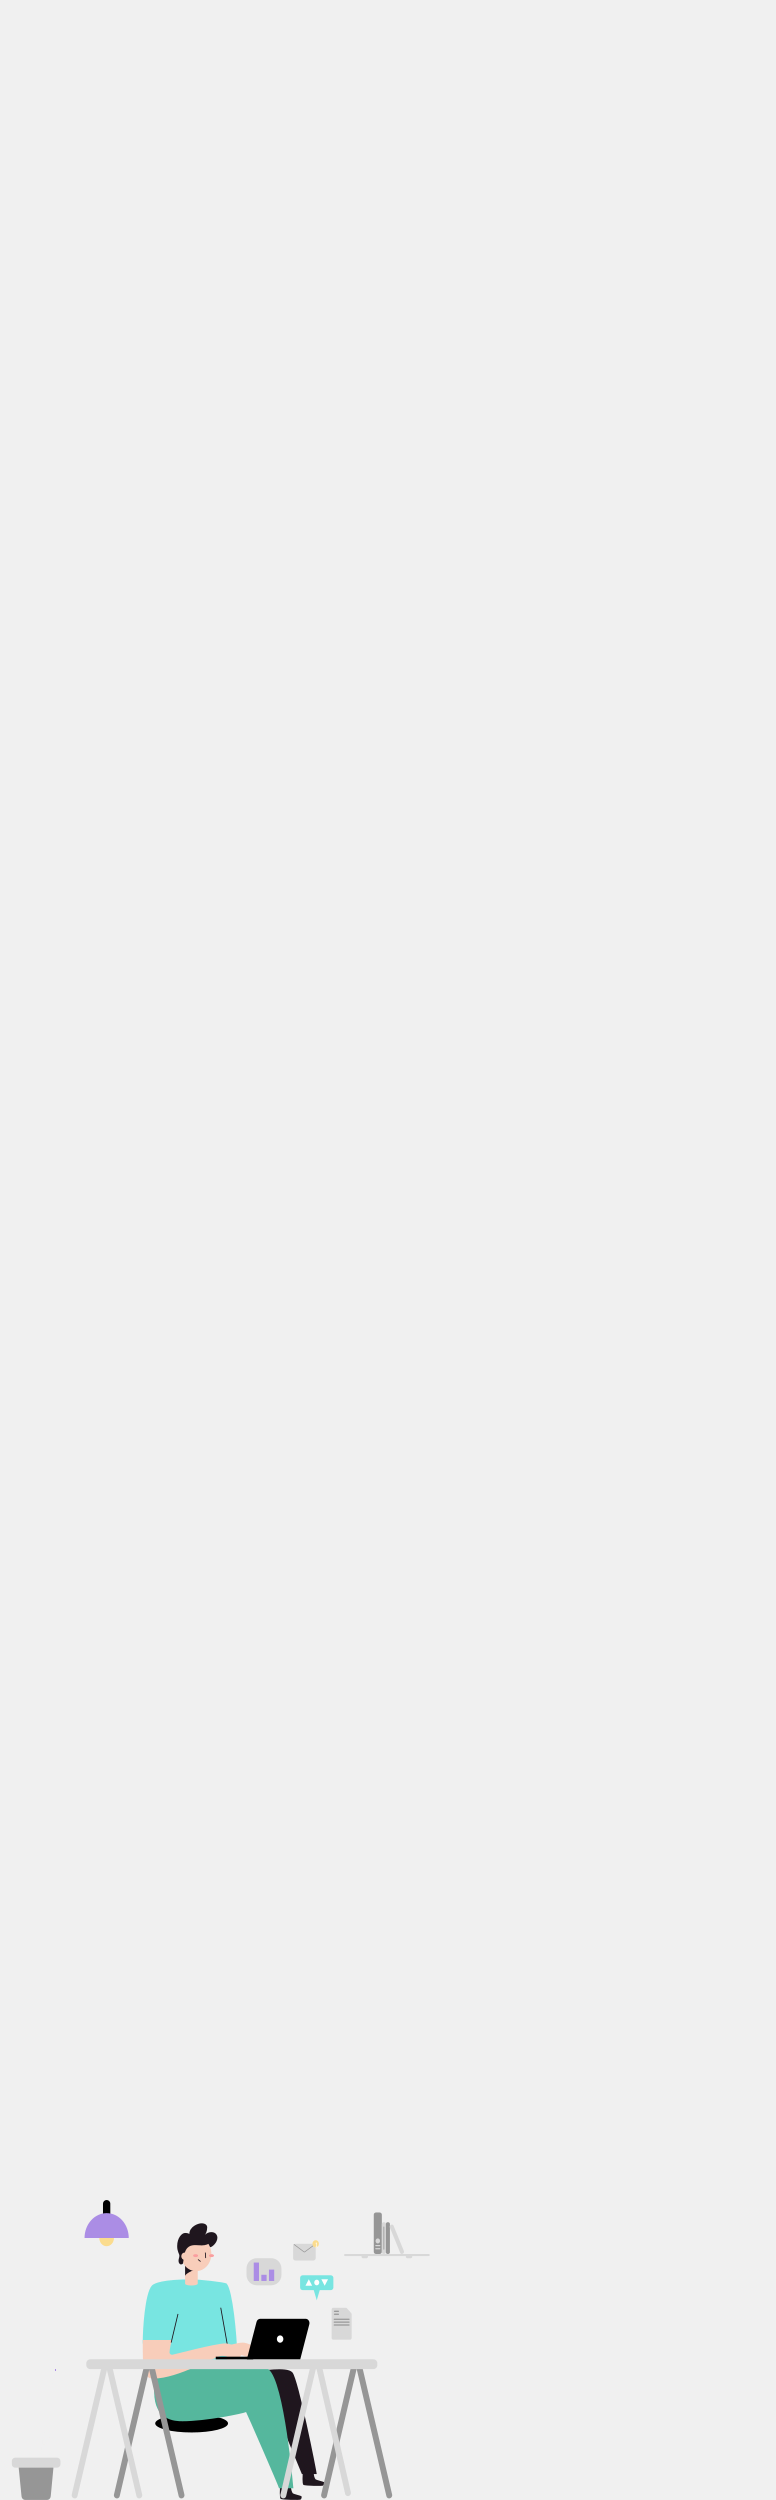
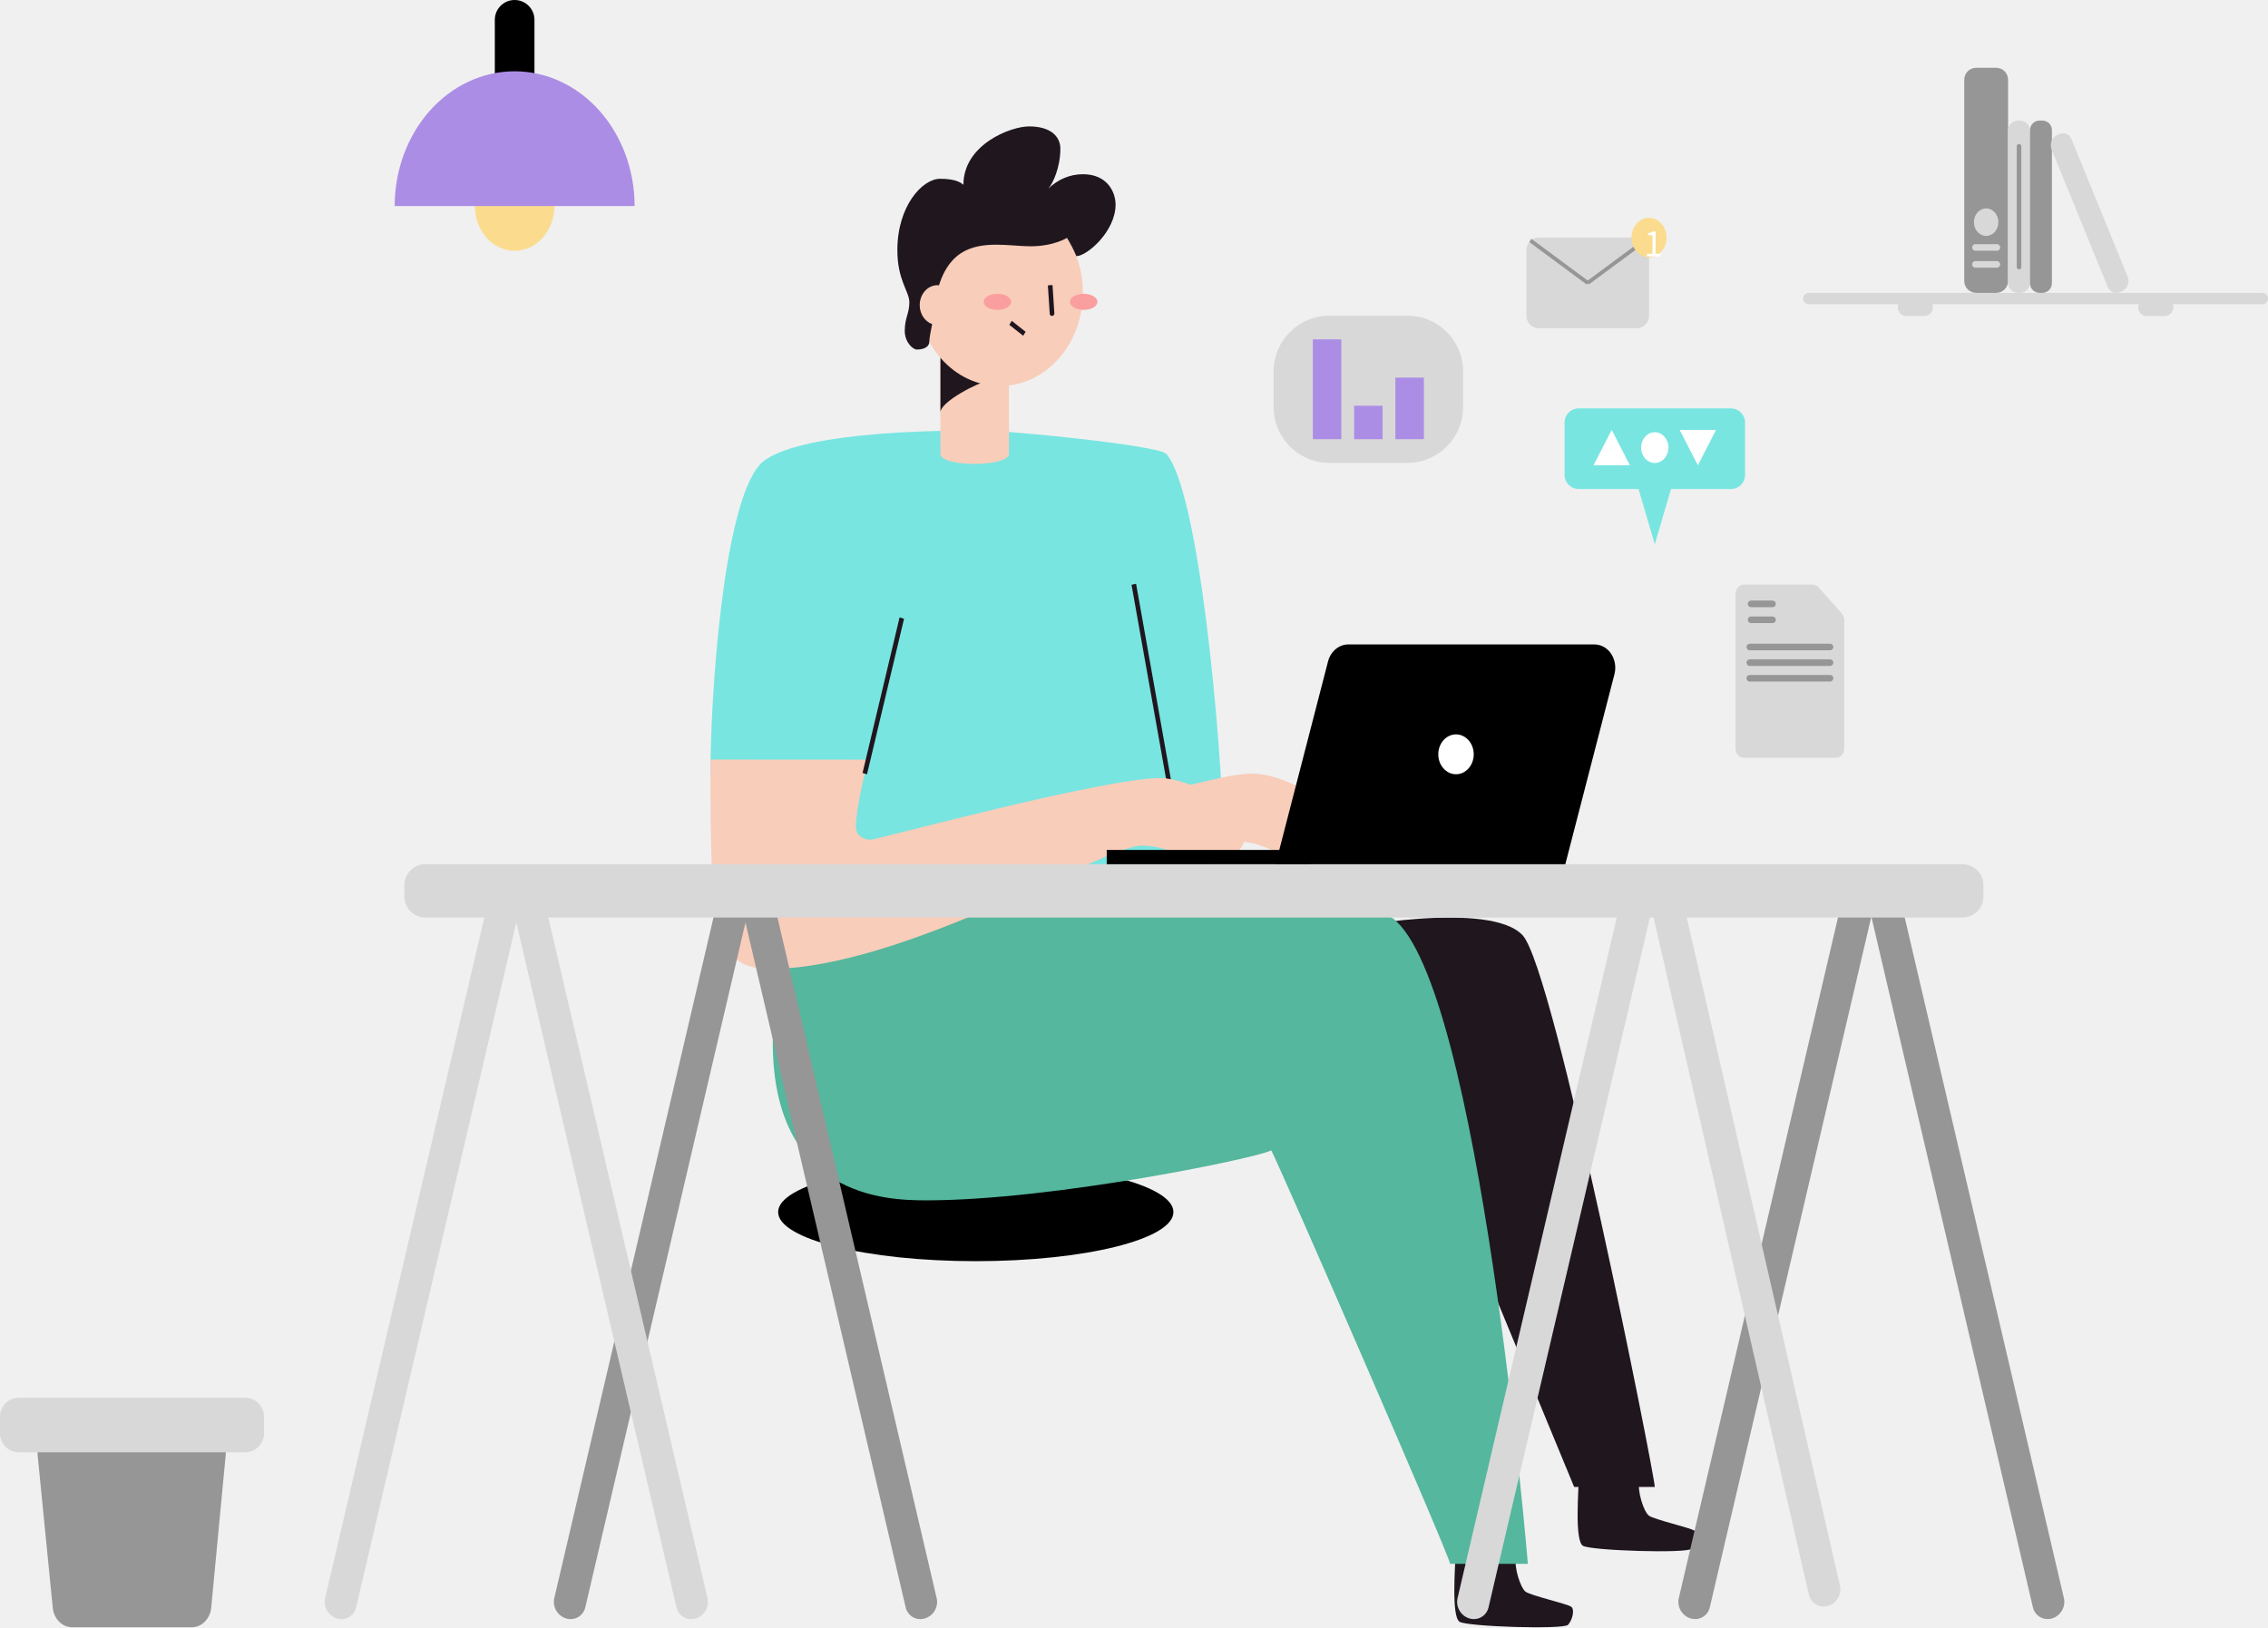
- <svg xmlns="http://www.w3.org/2000/svg" width="905" height="2919" viewBox="0 0 905 2919" fill="none">
-   <ellipse cx="223.737" cy="2829.576" rx="42.525" ry="10.568" fill="#000000">
- </ellipse>
-   <path stroke="url(#linear_border_11_157_0)" stroke-width="4" d="M199.85 2913.63L223.737 2829.58">
+ <svg xmlns="http://www.w3.org/2000/svg" width="487.984" height="350.219" viewBox="0 0 487.984 350.219" fill="none">
+   <path fill="#000000" d="M252.476 260.856C252.476 266.693 233.436 271.424 209.95 271.424C186.464 271.424 167.425 266.693 167.425 260.856C167.425 255.019 186.464 250.288 209.95 250.288C233.436 250.288 252.476 255.019 252.476 260.856Z">
</path>
-   <path stroke="url(#linear_border_11_158_0)" stroke-width="4" d="M223.737 2829.58L247.624 2913.63">
+   <path d="M184.177 344.232L208.064 260.179L211.837 261.534L187.95 345.587L184.177 344.232Z" fill-rule="evenodd" fill="url(#linear_fill_78_2)">
</path>
-   <path stroke="url(#linear_border_11_159_0)" stroke-width="2" d="M207.693 2886.03L234.322 2866.83">
+   <path d="M211.837 260.179L235.724 344.232L231.951 345.587L208.064 261.534L211.837 260.179Z" fill-rule="evenodd" fill="url(#linear_fill_78_3)">
</path>
-   <path stroke="url(#linear_border_11_160_0)" stroke-width="2" d="M213.043 2866.83L239.679 2886.03">
+   <path d="M193.408 316.437L220.038 297.24L221.034 298.987L194.405 318.184L193.408 316.437Z" fill-rule="evenodd" fill="url(#linear_fill_78_4)">
</path>
-   <path stroke="rgba(31, 22, 30, 1)" stroke-width="1" d="M265.012 2759.84C265.109 2756.26 265.067 2757.82 265.558 2739.71">
+   <path d="M199.755 297.24L226.391 316.436L225.395 318.184L198.759 298.987L199.755 297.24Z" fill-rule="evenodd" fill="url(#linear_fill_78_5)">
</path>
-   <rect x="120.251" y="2568.72" width="8.531" height="26.144" rx="4.265" fill="#000000">
- </rect>
-   <ellipse cx="124.516" cy="2613.068" rx="8.558" ry="9.621" fill="#FBDC8E">
- </ellipse>
-   <path d="M48.66 2857.38C43.018 2890.87 44.025 2884.9 54.855 2820.6C65.083 2759.89 55.544 2816.52 48.66 2857.38Z" fill="#000000">
+   <path d="M250.726 191.099L250.774 189.317L251.272 170.972L252.271 171.006L251.774 189.351L251.725 191.134L250.726 191.099Z" fill-rule="evenodd" fill="#1F161E">
</path>
-   <path d="M5.636 2809.6C13.819 2825.86 48.069 2893.96 32.403 2862.81C17.601 2833.38 -4.327 2789.79 5.636 2809.6Z" fill="#FBDC8E">
+   <path fill="#000000" d="M110.73 -5.2235e-16L110.73 -5.2235e-16C113.085 -5.2235e-16 114.995 1.91 114.995 4.265L114.995 21.879C114.995 24.234 113.085 26.144 110.73 26.144L110.73 26.144C108.374 26.144 106.464 24.234 106.464 21.879L106.464 4.265C106.464 1.91 108.374 -8.10836e-16 110.73 -5.2235e-16Z">
</path>
-   <path d="M22.919 2878.23C23.718 2877.22 24.865 2876.64 26.07 2876.64L58.158 2876.64C59.353 2876.64 60.491 2877.21 61.289 2878.21C62.088 2879.21 62.47 2880.54 62.342 2881.88L59.236 2914.67C59.022 2917.09 57.21 2918.94 55.045 2918.94L29.318 2918.94C27.173 2918.94 25.37 2917.12 25.134 2914.73L21.886 2881.94C21.743 2880.59 22.119 2879.24 22.919 2878.23Z" fill="#969696">
+   <path fill="#FBDC8E" d="M119.287 44.349C119.287 49.662 115.456 53.97 110.73 53.97C106.003 53.97 102.172 49.662 102.172 44.349C102.172 39.035 106.003 34.727 110.73 34.727C115.456 34.727 119.287 39.035 119.287 44.349Z">
</path>
-   <path d="M52.753 2813.96C46.886 2836.64 51.383 2819.25 62.617 2775.82C73.224 2734.81 59.893 2786.35 52.753 2813.96Z" fill="#AB8DE5">
+   <path d="M8.1 313.217L11.35 346.007C11.587 348.404 13.384 350.217 15.53 350.217L41.26 350.217C43.425 350.217 45.235 348.369 45.45 345.947L48.56 313.157C48.688 311.821 48.298 310.487 47.5 309.487C46.702 308.487 45.565 307.917 44.37 307.917L12.28 307.917C11.075 307.917 9.929 308.503 9.13 309.517C8.33 310.53 7.957 311.872 8.1 313.217Z" fill="#969696">
</path>
-   <path d="M49.972 2856C43.865 2863.98 68.71 2831.51 80.448 2816.17C91.534 2801.69 57.43 2846.25 49.972 2856Z" fill="#FBDC8E">
+   <path fill="#D8D8D8" d="M4.05 300.826L52.753 300.826C54.99 300.826 56.803 302.639 56.803 304.876L56.803 308.503C56.803 310.74 54.99 312.553 52.753 312.553L4.05 312.553C1.813 312.553 -1.82118e-15 310.74 -1.4103e-15 308.503L4.70099e-16 304.876C6.0706e-16 302.639 1.813 300.826 4.05 300.826Z">
</path>
-   <path d="M42.249 2820.44C42.249 2866.7 42.249 2909.06 42.249 2820.44C42.249 2736.75 42.249 2764.11 42.249 2820.44Z" fill="#78E5E1">
+   <path d="M373.4 127.866L373.4 161.046C373.4 162.168 374.212 163.086 375.21 163.086L395.01 163.086C396.009 163.086 396.82 162.168 396.82 161.046L396.82 133.466C396.82 132.927 396.629 132.408 396.29 132.026L391.3 126.426C390.963 126.045 390.508 125.826 390.03 125.826L375.21 125.826C374.73 125.826 374.269 126.044 373.93 126.426C373.592 126.808 373.4 127.326 373.4 127.866Z" fill="#D8D8D8">
</path>
-   <rect x="13.786" y="2869.545" width="56.803" height="11.727" rx="4.05" fill="#D8D8D8">
- </rect>
-   <path d="M387.714 2695.14C387.375 2695.53 387.185 2696.04 387.187 2696.58L387.187 2729.76C387.187 2730.89 387.994 2731.8 388.993 2731.8L408.797 2731.8C409.795 2731.8 410.602 2730.89 410.602 2729.76L410.602 2702.19C410.604 2701.65 410.415 2701.13 410.077 2700.75L405.09 2695.14C404.753 2694.76 404.295 2694.55 403.817 2694.55L388.993 2694.55C388.513 2694.55 388.052 2694.76 387.714 2695.14Z" fill="#D8D8D8">
+   <path fill="#78E5E1" d="M339.666 87.894L372.432 87.894C374.106 87.894 375.462 89.251 375.462 90.924L375.462 102.213C375.462 103.886 374.106 105.243 372.432 105.243L339.666 105.243C337.993 105.243 336.636 103.886 336.636 102.213L336.636 90.924C336.636 89.251 337.993 87.894 339.666 87.894Z">
</path>
-   <rect x="350.423" y="2656.614" width="38.826" height="17.348" rx="3.03" fill="#78E5E1">
- </rect>
-   <path d="M369.829 2685.86L374.506 2669.93L365.153 2669.93L369.829 2685.86Z" fill="#78E5E1">
+   <path d="M360.716 101.212L351.366 101.212L356.046 117.132L360.716 101.212Z" fill="#78E5E1">
</path>
-   <path d="M360.564 2661.24L356.642 2668.86L364.479 2668.86L360.564 2661.24Z" fill="#FFFFFF">
+   <path d="M342.856 100.146L350.696 100.146L346.776 92.516L342.856 100.146Z" fill="#FFFFFF">
</path>
-   <path d="M379.101 2668.86L383.023 2661.24L375.179 2661.24L379.101 2668.86Z" fill="#FFFFFF">
+   <path d="M369.233 92.516L361.393 92.516L365.313 100.146L369.233 92.516Z" fill="#FFFFFF">
</path>
-   <ellipse cx="369.829" cy="2665.053" rx="2.945" ry="3.311" fill="#FFFFFF">
- </ellipse>
-   <rect x="342.216" y="2619.848" width="26.374" height="19.515" rx="2.65" fill="#D8D8D8">
- </rect>
-   <path stroke="rgba(150, 150, 150, 1)" stroke-width="0.82" d="M343.044 2620.46L355.402 2629.61">
+   <path fill="#FFFFFF" d="M358.987 96.333C358.987 98.162 357.669 99.644 356.043 99.644C354.416 99.644 353.098 98.162 353.098 96.333C353.098 94.505 354.416 93.023 356.043 93.023C357.669 93.023 358.987 94.505 358.987 96.333Z">
</path>
-   <path stroke="rgba(150, 150, 150, 1)" stroke-width="0.82" d="M355.403 2629.61L368.589 2619.85">
+   <path fill="#D8D8D8" d="M331.079 51.129L352.153 51.129C353.616 51.129 354.803 52.315 354.803 53.779L354.803 67.994C354.803 69.457 353.616 70.644 352.153 70.644L331.079 70.644C329.616 70.644 328.429 69.457 328.429 67.994L328.429 53.779C328.429 52.315 329.616 51.129 331.079 51.129Z">
</path>
-   <ellipse cx="368.589" cy="2619.849" rx="3.773" ry="4.242" fill="#FBDC8E">
- </ellipse>
-   <g>
-     <path fill="#FFFFFF" d="M368.14 2623.89L371.074 2623.89L371.074 2623.34L370.001 2623.34L370.001 2618.54L369.49 2618.54C369.198 2618.71 368.855 2618.83 368.381 2618.92L368.381 2619.34L369.337 2619.34L369.337 2623.34L368.14 2623.34L368.14 2623.89Z">
+   <path d="M329.466 51.386L341.824 60.53L341.407 61.242L329.05 52.098L329.466 51.386Z" fill-rule="evenodd" fill="#969696">
</path>
-   </g>
-   <rect x="401.735" y="2631.75" width="100.036" height="2.439" rx="1.22" fill="#D8D8D8">
- </rect>
-   <rect x="436.416" y="2583.311" width="9.427" height="48.439" rx="2.56" fill="#969696">
- </rect>
-   <rect x="445.843" y="2594.667" width="4.717" height="37.083" rx="2.13" fill="#D8D8D8">
- </rect>
-   <rect x="450.56" y="2594.667" width="4.717" height="37.083" rx="2.06" fill="#969696">
- </rect>
-   <rect transform="matrix(0.8886108, -0.4586703, 0.3780446, 0.9257876, 454.3697, 2598.838)" x="0" y="0" width="4.824" height="36.403" rx="2.2" fill="#D8D8D8">
- </rect>
-   <ellipse cx="441.127" cy="2616.53" rx="2.635" ry="2.962" fill="#D8D8D8">
- </ellipse>
-   <rect x="438.108" y="2621.265" width="6.037" height="1.424" rx="0.712" fill="#D8D8D8">
- </rect>
-   <rect x="438.108" y="2624.909" width="6.037" height="1.424" rx="0.712" fill="#D8D8D8">
- </rect>
-   <rect x="389.835" y="2697.97" width="6.037" height="1.424" rx="0.712" fill="#969696">
- </rect>
-   <rect x="389.835" y="2701.394" width="6.037" height="1.424" rx="0.712" fill="#969696">
- </rect>
-   <rect x="389.558" y="2707.25" width="18.685" height="1.424" rx="0.712" fill="#969696">
- </rect>
-   <rect x="389.558" y="2710.614" width="18.685" height="1.424" rx="0.712" fill="#969696">
- </rect>
-   <rect x="389.558" y="2713.978" width="18.685" height="1.424" rx="0.712" fill="#969696">
- </rect>
-   <rect x="447.71" y="2599.712" width="0.984" height="26.985" rx="0.492" fill="#969696">
- </rect>
-   <rect x="422.104" y="2632.969" width="7.574" height="3.773" rx="1.886" fill="#D8D8D8">
- </rect>
-   <rect x="473.827" y="2632.969" width="7.574" height="3.773" rx="1.886" fill="#D8D8D8">
- </rect>
-   <rect x="287.818" y="2636.659" width="40.773" height="31.674" rx="12" fill="#D8D8D8">
- </rect>
-   <rect x="296.254" y="2641.758" width="6.132" height="21.477" fill="#AB8DE5">
- </rect>
-   <rect x="305.142" y="2656.045" width="6.132" height="7.197" fill="#AB8DE5">
- </rect>
-   <rect x="314.023" y="2649.985" width="6.132" height="13.25" fill="#AB8DE5">
- </rect>
-   <path d="M124.516 2584.06C117.672 2584.06 111.108 2587.11 106.268 2592.55C101.428 2597.99 98.709 2605.37 98.709 2613.07L150.324 2613.07C150.324 2605.37 147.605 2597.99 142.765 2592.55C137.924 2587.11 131.36 2584.06 124.516 2584.06Z" fill="#AB8DE5">
+   <path d="M341.408 60.531L354.595 50.774L355.011 51.486L341.824 61.243L341.408 60.531Z" fill-rule="evenodd" fill="#969696">
</path>
-   <path stroke="url(#linear_border_11_206_0)" stroke-width="2" d="M124.516 2521.62L124.516 2521.62">
+   <path fill="#FBDC8E" d="M358.576 51.129C358.576 53.472 356.887 55.371 354.803 55.371C352.719 55.371 351.029 53.472 351.029 51.129C351.029 48.786 352.719 46.886 354.803 46.886C356.887 46.886 358.576 48.786 358.576 51.129Z">
</path>
-   <path d="M326.934 2903.61C326.934 2905.4 325.997 2916.73 327.863 2917.77C329.73 2918.82 350.248 2919.45 351.178 2918.4C352.108 2917.35 352.667 2915.15 351.851 2914.52C351.036 2913.89 343.092 2912.11 342.014 2911.27C340.936 2910.43 339.446 2905.97 339.992 2903.61C341.633 2896.5 326.934 2896.27 326.934 2903.61Z" fill="#1F161E">
+   <path fill="#FFFFFF" d="M354.353 55.173L357.288 55.173L357.288 54.618L356.215 54.618L356.215 49.822L355.704 49.822C355.412 49.99 355.069 50.114 354.594 50.201L354.594 50.625L355.551 50.625L355.551 54.618L354.353 54.618L354.353 55.173Z">
</path>
-   <path d="M247.153 2760.45C247.153 2760.45 256.68 2761.55 264.921 2762.1C265.103 2759.26 265.588 2755.55 265.588 2755.55L277.138 2750.89C276.639 2727.2 271.714 2674.27 264.719 2666.4C263.075 2664.56 230.556 2661.35 224.755 2661.35C190.133 2661.35 179.865 2665.79 177.256 2668.73C169.171 2677.82 166.651 2719.94 166.651 2734.69C166.651 2749.44 203.711 2757.09 203.711 2757.09L247.153 2760.45Z" fill="#78E5E1">
+   <path fill="#D8D8D8" d="M389.168 63.03L486.765 63.03C487.438 63.03 487.984 63.577 487.984 64.25L487.984 64.25C487.984 64.924 487.438 65.47 486.765 65.47L389.168 65.47C388.494 65.47 387.948 64.924 387.948 64.25L387.948 64.25C387.948 63.577 388.494 63.03 389.168 63.03Z">
</path>
-   <path d="M300.001 2769.29C303.161 2768.24 334.588 2762.47 341.434 2770.05C348.28 2777.62 369.829 2886.24 369.829 2888.73L352.478 2888.73L329.056 2832.06L300.001 2769.29Z" fill="#1F161E">
+   <path fill="#969696" d="M425.19 14.591L429.497 14.591C430.91 14.591 432.057 15.737 432.057 17.151L432.057 60.47C432.057 61.884 430.91 63.03 429.497 63.03L425.19 63.03C423.776 63.03 422.63 61.884 422.63 60.47L422.63 17.151C422.63 15.737 423.776 14.591 425.19 14.591Z">
</path>
-   <path d="M185.579 2759.63C184.791 2764.06 180.053 2768.82 180.053 2792.96C180.053 2826.35 204.378 2827.05 213.111 2827.05C240.321 2827.05 284.341 2817.96 287.313 2816.3C289.287 2820.01 325.627 2903.42 325.794 2905.28L342.526 2905.28C342.526 2905.28 332.155 2780.49 313.443 2766.34C307.365 2761.8 199.534 2756.93 185.579 2759.63Z" fill="#55B79D">
+   <path fill="#D8D8D8" d="M434.186 25.947L434.643 25.947C435.82 25.947 436.773 26.901 436.773 28.077L436.773 60.901C436.773 62.077 435.82 63.031 434.643 63.031L434.186 63.031C433.01 63.031 432.056 62.077 432.056 60.901L432.056 28.077C432.056 26.901 433.01 25.947 434.186 25.947Z">
</path>
-   <path d="M283.552 2735.22C279.159 2735.22 275.534 2736.39 265.588 2738.59L265.069 2759.99C274.503 2755.71 276.693 2749.77 279.429 2749.77C286.261 2749.77 289.833 2753.74 293.868 2753.74C296.685 2753.74 301.752 2751.25 301.752 2747.87C301.752 2740.8 288.997 2735.22 283.552 2735.22Z" fill="#F8CDBA">
+   <path fill="#969696" d="M438.833 25.947L439.43 25.947C440.568 25.947 441.49 26.869 441.49 28.007L441.49 60.971C441.49 62.108 440.568 63.031 439.43 63.031L438.833 63.031C437.696 63.031 436.773 62.108 436.773 60.971L436.773 28.007C436.773 26.869 437.696 25.947 438.833 25.947Z">
</path>
-   <path d="M353.462 2887.24C353.462 2889.04 352.525 2900.36 354.392 2901.41C356.258 2902.46 376.776 2903.08 377.706 2902.04C378.636 2900.99 379.195 2898.79 378.38 2898.16C377.565 2897.53 369.62 2895.74 368.542 2894.9C367.464 2894.06 365.975 2889.6 366.52 2887.24C368.161 2880.13 353.462 2879.89 353.462 2887.24Z" fill="#1F161E">
+   <path fill="#D8D8D8" d="M442.538 29.109L442.915 28.915C443.995 28.358 445.242 28.818 445.702 29.942L457.8 59.57C458.259 60.695 457.756 62.059 456.677 62.616L456.3 62.81C455.22 63.368 453.973 62.908 453.513 61.783L441.415 32.155C440.956 31.03 441.458 29.666 442.538 29.109Z">
</path>
-   <path d="M230.88 2666.39C230.88 2669.24 216.13 2669.33 216.13 2666.39L216.13 2643.16L230.88 2643.16L230.88 2666.39Z" fill="#F8CDBA">
+   <path fill="#D8D8D8" d="M429.975 47.811C429.975 49.447 428.795 50.773 427.34 50.773C425.885 50.773 424.705 49.447 424.705 47.811C424.705 46.175 425.885 44.849 427.34 44.849C428.795 44.849 429.975 46.175 429.975 47.811Z">
</path>
-   <path d="M226.075 2650.82C224.728 2650.82 216.13 2655.09 216.13 2657.48L216.13 2644.87C218.272 2644.87 226.075 2650.82 226.075 2650.82Z" fill="#1F161E">
+   <path fill="#D8D8D8" d="M425.033 52.545L429.647 52.545C430.04 52.545 430.359 52.864 430.359 53.258L430.359 53.258C430.359 53.651 430.04 53.97 429.647 53.97L425.033 53.97C424.64 53.97 424.321 53.651 424.321 53.258L424.321 53.258C424.321 52.864 424.64 52.545 425.033 52.545Z">
</path>
-   <ellipse cx="228.925" cy="2631.727" rx="17.856" ry="20.076" fill="#F8CDBA">
- </ellipse>
-   <path d="M209.445 2633.78C209.445 2631.41 206.864 2629.13 206.864 2622.54C206.864 2613.05 212.255 2607.2 216.069 2607.2C219.546 2607.2 220.637 2608.11 221.075 2608.49C221.075 2599.86 231.183 2595.92 235.192 2595.92C239.774 2595.92 241.93 2598.04 241.93 2600.73C241.93 2605.02 240.111 2608.66 239.188 2609.48C241.277 2607.36 243.991 2606.2 246.802 2606.21C252.051 2606.21 253.816 2610.09 253.816 2612.74C253.816 2618.51 247.664 2623.85 245.373 2623.85C244.797 2622.48 244.121 2621.16 243.352 2619.92C243.352 2619.92 240.522 2621.73 235.515 2621.73C231.25 2621.73 225.038 2620.33 220.617 2623.17C218.225 2624.68 215.482 2628.13 214.93 2635.03C214.93 2636.21 213.737 2640.8 213.737 2642.27C213.737 2643.28 212.727 2643.94 211.042 2643.94C210.173 2643.94 208.455 2642.36 208.455 2639.94C208.455 2637.14 209.445 2636.15 209.445 2633.78Z" fill-rule="evenodd" fill="#1F161E">
+   <path fill="#D8D8D8" d="M425.033 56.19L429.647 56.19C430.04 56.19 430.359 56.508 430.359 56.902L430.359 56.902C430.359 57.295 430.04 57.614 429.647 57.614L425.033 57.614C424.64 57.614 424.321 57.295 424.321 56.902L424.321 56.902C424.321 56.508 424.64 56.19 425.033 56.19Z">
</path>
-   <ellipse cx="215.483" cy="2634.379" rx="3.807" ry="4.28" fill="#F8CDBA">
- </ellipse>
-   <ellipse cx="246.957" cy="2633.682" rx="2.951" ry="1.727" fill="#FA9E9F">
- </ellipse>
-   <ellipse cx="228.393" cy="2633.682" rx="2.951" ry="1.727" fill="#FA9E9F">
- </ellipse>
-   <path stroke="rgba(31, 22, 30, 1)" stroke-width="1" d="M239.747 2630.1C239.874 2632.04 240.518 2641.95 239.838 2631.5">
+   <path fill="#969696" d="M376.761 129.25L381.374 129.25C381.767 129.25 382.086 129.569 382.086 129.962L382.086 129.962C382.086 130.356 381.767 130.674 381.374 130.674L376.761 130.674C376.367 130.674 376.049 130.356 376.049 129.962L376.049 129.962C376.049 129.569 376.367 129.25 376.761 129.25Z">
</path>
-   <path stroke="rgba(31, 22, 30, 1)" stroke-width="1" d="M231.216 2638.2C232.106 2638.9 233.474 2639.98 234.195 2640.55">
+   <path fill="#969696" d="M376.761 132.674L381.374 132.674C381.767 132.674 382.086 132.993 382.086 133.386L382.086 133.386C382.086 133.78 381.767 134.098 381.374 134.098L376.761 134.098C376.367 134.098 376.049 133.78 376.049 133.386L376.049 133.386C376.049 132.993 376.367 132.674 376.761 132.674Z">
</path>
-   <path stroke="rgba(31, 22, 30, 1)" stroke-width="1" d="M257.738 2694.47C259.086 2702.04 265.588 2738.59 265.588 2738.59">
+   <path fill="#969696" d="M376.484 138.53L393.745 138.53C394.138 138.53 394.457 138.849 394.457 139.242L394.457 139.242C394.457 139.636 394.138 139.955 393.745 139.955L376.484 139.955C376.091 139.955 375.772 139.636 375.772 139.242L375.772 139.242C375.772 138.849 376.091 138.53 376.484 138.53Z">
</path>
-   <path d="M197.949 2746.6C197.949 2742.5 200.335 2733.03 200.645 2732.2L166.651 2732.19C166.651 2767.11 166.94 2777.23 179.406 2777.23C208.138 2777.23 251.573 2750.72 259.315 2750.72C266.154 2750.72 269.726 2754.69 273.762 2754.69C276.571 2754.69 281.639 2752.2 281.639 2748.83C281.639 2741.74 268.883 2736.17 263.445 2736.17C251.203 2736.17 202.343 2749.44 201.15 2749.44C199.958 2749.44 197.949 2748.86 197.949 2746.6Z" fill="#F8CDBA">
+   <path fill="#969696" d="M376.484 141.894L393.745 141.894C394.138 141.894 394.457 142.213 394.457 142.606L394.457 142.606C394.457 142.999 394.138 143.318 393.745 143.318L376.484 143.318C376.091 143.318 375.772 142.999 375.772 142.606L375.772 142.606C375.772 142.213 376.091 141.894 376.484 141.894Z">
</path>
-   <path stroke="rgba(31, 22, 30, 1)" stroke-width="1" d="M199.85 2735.22C200.672 2731.77 207.08 2704.85 207.821 2701.73">
+   <path fill="#969696" d="M376.484 145.258L393.745 145.258C394.138 145.258 394.457 145.577 394.457 145.97L394.457 145.97C394.457 146.363 394.138 146.682 393.745 146.682L376.484 146.682C376.091 146.682 375.772 146.363 375.772 145.97L375.772 145.97C375.772 145.577 376.091 145.258 376.484 145.258Z">
</path>
-   <rect transform="matrix(-0.9589829, 0.2834573, -0.227698, -0.9737317, 458.6482, 2916.042)" x="0" y="0" width="6.959" height="159.217" rx="3.479" fill="#969696">
- </rect>
-   <rect transform="matrix(0.9589828, 0.2834575, -0.227698, 0.9737318, 410.46, 2761.013)" x="0" y="0" width="6.959" height="159.217" rx="3.479" fill="#969696">
- </rect>
-   <rect transform="matrix(0.9589828, 0.2834575, -0.227698, 0.9737318, 362.8553, 2761.012)" x="0" y="0" width="6.959" height="159.217" rx="3.479" fill="#D8D8D8">
- </rect>
-   <rect transform="matrix(-0.9604903, 0.2783172, -0.2234437, -0.9747168, 410.4489, 2913.362)" x="0" y="0" width="6.968" height="159.527" rx="3.484" fill="#D8D8D8">
- </rect>
-   <rect transform="matrix(0.958985, 0.2834582, -0.227698, 0.9737318, 168.5101, 2761.016)" x="0" y="0" width="6.959" height="159.217" rx="3.479" fill="#969696">
- </rect>
-   <rect transform="matrix(-0.958985, 0.2834582, -0.2276981, -0.9737319, 216.1122, 2916.051)" x="0" y="0" width="6.959" height="159.217" rx="3.479" fill="#969696">
- </rect>
-   <rect x="100.784" y="2754.712" width="339.763" height="11.477" rx="4.53" fill="#D8D8D8">
- </rect>
-   <rect transform="matrix(0.9589847, 0.2834581, -0.227698, 0.9737319, 119.2031, 2761.018)" x="0" y="0" width="6.959" height="159.217" rx="3.479" fill="#D8D8D8">
- </rect>
-   <rect transform="matrix(-0.9589851, 0.2834583, -0.227698, -0.9737316, 166.8046, 2916.051)" x="0" y="0" width="6.959" height="159.217" rx="3.479" fill="#D8D8D8">
- </rect>
-   <path d="M350.578 2754.71L288.242 2754.71L299.536 2711.05C300.115 2708.88 301.892 2707.4 303.902 2707.42L356.797 2707.42C358.206 2707.39 359.543 2708.12 360.402 2709.37C361.263 2710.62 361.545 2712.26 361.163 2713.79L350.578 2754.71Z" fill="#000000">
+   <path fill="#969696" d="M434.415 30.993L434.415 30.993C434.687 30.993 434.907 31.213 434.907 31.485L434.907 57.486C434.907 57.757 434.687 57.977 434.415 57.977L434.415 57.977C434.143 57.977 433.923 57.757 433.923 57.486L433.923 31.485C433.923 31.213 434.143 30.993 434.415 30.993Z">
</path>
-   <ellipse cx="327.061" cy="2731.061" rx="3.814" ry="4.288" fill="#FFFFFF">
- </ellipse>
-   <rect x="251.91" y="2751.644" width="43.738" height="3.068" fill="#000000">
- </rect>
+   <path fill="#D8D8D8" d="M410.204 64.25L414.005 64.25C415.047 64.25 415.892 65.094 415.892 66.136L415.892 66.136C415.892 67.178 415.047 68.023 414.005 68.023L410.204 68.023C409.162 68.023 408.318 67.178 408.318 66.136L408.318 66.136C408.318 65.094 409.162 64.25 410.204 64.25Z">
+ </path>
+   <path fill="#D8D8D8" d="M461.927 64.25L465.728 64.25C466.77 64.25 467.615 65.094 467.615 66.136L467.615 66.136C467.615 67.178 466.77 68.023 465.728 68.023L461.927 68.023C460.885 68.023 460.041 67.178 460.041 66.136L460.041 66.136C460.041 65.094 460.885 64.25 461.927 64.25Z">
+ </path>
+   <path fill="#D8D8D8" d="M286.031 67.94L302.805 67.94C309.432 67.94 314.805 73.312 314.805 79.94L314.805 87.614C314.805 94.241 309.432 99.614 302.805 99.614L286.031 99.614C279.404 99.614 274.031 94.241 274.031 87.614L274.031 79.94C274.031 73.312 279.404 67.94 286.031 67.94Z">
+ </path>
+   <path fill="#AB8DE5" d="M282.467 73.038L288.599 73.038L288.599 94.515L282.467 94.515L282.467 73.038Z">
+ </path>
+   <path fill="#AB8DE5" d="M291.355 87.326L297.487 87.326L297.487 94.523L291.355 94.523L291.355 87.326Z">
+ </path>
+   <path fill="#AB8DE5" d="M300.236 81.265L306.368 81.265L306.368 94.515L300.236 94.515L300.236 81.265Z">
+ </path>
+   <path d="M92.482 23.831C87.642 29.271 84.922 36.656 84.922 44.351L136.542 44.351C136.542 36.656 133.822 29.271 128.982 23.831C124.142 18.391 117.576 15.341 110.732 15.341C103.888 15.341 97.323 18.391 92.482 23.831Z" fill="#AB8DE5">
+ </path>
+   <path d="M314.072 349.049C315.938 350.094 336.462 350.732 337.392 349.679C338.322 348.626 338.877 346.427 338.062 345.799C337.247 345.17 329.31 343.39 328.232 342.549C327.154 341.708 325.656 337.252 326.202 334.889C327.843 327.783 313.152 327.548 313.152 334.889C313.152 336.684 312.205 348.003 314.072 349.049Z" fill="#1F161E">
+ </path>
+   <path d="M251.134 193.379C251.316 190.538 251.804 186.829 251.804 186.829L263.354 182.179C262.856 158.489 257.929 105.55 250.934 97.679C249.29 95.838 216.766 92.629 210.964 92.629C176.343 92.629 166.083 97.069 163.474 100.009C155.389 109.099 152.864 151.219 152.864 165.969C152.864 180.719 189.924 188.369 189.924 188.369L233.364 191.729C233.364 191.729 242.893 192.834 251.134 193.379Z" fill="#78E5E1">
+ </path>
+   <path d="M315.274 263.338L338.694 320.018L356.044 320.018C356.044 317.518 334.49 208.904 327.644 201.328C320.798 193.753 289.375 199.515 286.214 200.568L315.274 263.338Z" fill="#1F161E">
+ </path>
+   <path d="M166.267 224.245C166.267 257.632 190.594 258.335 199.327 258.335C226.536 258.335 270.555 249.242 273.527 247.575C275.501 251.287 311.84 334.701 312.007 336.565L328.737 336.565C328.737 336.565 318.369 211.776 299.657 197.625C293.579 193.079 185.751 188.208 171.797 190.905C171.009 195.336 166.267 200.101 166.267 224.245Z" fill="#55B79D">
+ </path>
+   <path d="M251.803 169.87L251.283 191.27C260.716 186.998 262.907 181.05 265.643 181.05C272.475 181.05 276.047 185.02 280.083 185.02C282.9 185.02 287.963 182.529 287.963 179.15C287.963 172.075 275.207 166.5 269.763 166.5C265.369 166.5 261.749 167.673 251.803 169.87Z" fill="#F8CDBA">
+ </path>
+   <path d="M340.6 332.688C342.467 333.741 362.99 334.363 363.92 333.318C364.85 332.272 365.406 330.067 364.59 329.438C363.775 328.809 355.838 327.019 354.76 326.178C353.682 325.337 352.185 320.881 352.73 318.518C354.371 311.412 339.68 311.177 339.68 318.518C339.68 320.321 338.734 331.635 340.6 332.688Z" fill="#1F161E">
+ </path>
+   <path d="M217.093 74.439L202.343 74.439L202.343 97.669C202.343 100.609 217.093 100.525 217.093 97.669L217.093 74.439Z" fill="#F8CDBA">
+ </path>
+   <path d="M202.343 76.151L202.343 88.761C202.343 86.375 210.945 82.102 212.293 82.102C212.293 82.102 204.486 76.151 202.343 76.151Z" fill="#1F161E">
+ </path>
+   <path fill="#F8CDBA" d="M232.995 63.008C232.995 74.095 225.001 83.083 215.139 83.083C205.277 83.083 197.282 74.095 197.282 63.008C197.282 51.92 205.277 42.932 215.139 42.932C225.001 42.932 232.995 51.92 232.995 63.008Z">
+ </path>
+   <path d="M194.668 71.215C194.668 73.631 196.388 75.225 197.258 75.225C198.942 75.225 199.948 74.562 199.948 73.555C199.948 72.077 201.148 67.497 201.148 66.315C201.7 59.413 204.436 55.96 206.828 54.445C211.248 51.611 217.462 53.005 221.728 53.005C226.734 53.005 229.568 51.195 229.568 51.195C230.337 52.441 231.011 53.754 231.588 55.125C233.879 55.125 240.028 49.79 240.028 44.025C240.028 41.373 238.267 37.495 233.018 37.495C230.273 37.483 227.615 38.587 225.546 40.607C225.495 40.664 225.445 40.713 225.398 40.755C225.447 40.705 225.496 40.656 225.546 40.607C226.503 39.562 228.148 36.073 228.148 32.005C228.148 29.315 225.99 27.205 221.408 27.205C217.399 27.205 207.288 31.146 207.288 39.775C206.85 39.389 205.755 38.475 202.278 38.475C198.464 38.475 193.078 44.322 193.078 53.815C193.078 60.405 195.658 62.693 195.658 65.065C195.658 67.436 194.668 68.419 194.668 71.215ZM225.398 40.755C225.445 40.713 225.495 40.664 225.546 40.607C225.496 40.656 225.447 40.705 225.398 40.755Z" fill="#1F161E">
+ </path>
+   <path fill="#F8CDBA" d="M205.503 65.659C205.503 68.023 203.799 69.939 201.696 69.939C199.593 69.939 197.889 68.023 197.889 65.659C197.889 63.295 199.593 61.379 201.696 61.379C203.799 61.379 205.503 63.295 205.503 65.659Z">
+ </path>
+   <path fill="#FA9E9F" d="M236.122 64.962C236.122 65.916 234.8 66.689 233.17 66.689C231.54 66.689 230.219 65.916 230.219 64.962C230.219 64.008 231.54 63.235 233.17 63.235C234.8 63.235 236.122 64.008 236.122 64.962Z">
+ </path>
+   <path fill="#FA9E9F" d="M217.558 64.962C217.558 65.916 216.237 66.689 214.607 66.689C212.977 66.689 211.655 65.916 211.655 64.962C211.655 64.008 212.977 63.235 214.607 63.235C216.237 63.235 217.558 64.008 217.558 64.962Z">
+ </path>
+   <path d="M226.55 62.736L226.459 61.338L225.462 61.42L225.86 67.533C225.903 68.198 226.9 68.117 226.856 67.451L226.55 62.736Z" fill-rule="evenodd" fill="#1F161E">
+ </path>
+   <path d="M217.697 69.051L219.004 70.086L220.675 71.407L220.141 72.26L218.471 70.939L217.163 69.904L217.697 69.051Z" fill-rule="evenodd" fill="#1F161E">
+ </path>
+   <path d="M244.44 125.641L248.244 147.02L252.29 169.763L251.314 169.982L247.267 147.239L243.463 125.861L244.44 125.641Z" fill-rule="evenodd" fill="#1F161E">
+ </path>
+   <path d="M186.854 163.49L152.864 163.47C152.864 198.386 153.158 208.52 165.624 208.52C194.356 208.52 237.782 182 245.524 182C252.364 182 255.938 185.97 259.974 185.97C262.783 185.97 267.854 183.481 267.854 180.11C267.854 173.027 255.092 167.45 249.654 167.45C237.411 167.45 188.556 180.72 187.364 180.72C186.172 180.72 184.164 180.138 184.164 177.88C184.164 173.781 186.545 164.316 186.854 163.49Z" fill="#F8CDBA">
+ </path>
+   <path d="M185.584 166.357L189.561 149.649L193.555 132.871L194.514 133.16L190.52 149.938L186.543 166.645L185.584 166.357Z" fill-rule="evenodd" fill="#1F161E">
+ </path>
+   <path fill="#969696" d="M441.525 348.308L441.525 348.308C439.682 348.853 437.834 347.777 437.396 345.906L402.727 197.648C402.29 195.776 403.429 193.818 405.272 193.273L405.272 193.273C407.114 192.729 408.963 193.804 409.401 195.675L444.069 343.934C444.507 345.805 443.368 347.763 441.525 348.308Z">
+ </path>
+   <path fill="#969696" d="M400.01 193.28L400.01 193.28C401.853 193.824 402.992 195.783 402.554 197.654L367.886 345.913C367.448 347.784 365.599 348.859 363.757 348.314L363.757 348.314C361.914 347.77 360.775 345.811 361.212 343.94L395.881 195.681C396.319 193.81 398.167 192.735 400.01 193.28Z">
+ </path>
+   <path fill="#D8D8D8" d="M352.405 193.279L352.405 193.279C354.248 193.824 355.387 195.782 354.95 197.653L320.281 345.912C319.843 347.783 317.995 348.858 316.152 348.313L316.152 348.313C314.309 347.769 313.17 345.81 313.608 343.939L348.277 195.681C348.714 193.809 350.563 192.734 352.405 193.279Z">
+ </path>
+   <path fill="#D8D8D8" d="M393.316 345.612L393.316 345.612C391.468 346.148 389.621 345.062 389.191 343.186L355.103 194.484C354.673 192.609 355.822 190.654 357.671 190.118L357.671 190.118C359.519 189.583 361.366 190.669 361.796 192.545L395.884 341.247C396.314 343.122 395.164 345.077 393.316 345.612Z">
+ </path>
+   <path fill="#969696" d="M158.06 193.283L158.06 193.283C159.903 193.827 161.042 195.786 160.605 197.657L125.936 345.915C125.498 347.787 123.65 348.862 121.807 348.317L121.807 348.317C119.964 347.772 118.825 345.814 119.262 343.943L153.931 195.684C154.369 193.813 156.217 192.738 158.06 193.283Z">
+ </path>
+   <path fill="#969696" d="M198.989 348.318L198.989 348.318C197.146 348.862 195.298 347.787 194.86 345.916L160.191 197.657C159.754 195.786 160.893 193.828 162.736 193.283L162.736 193.283C164.578 192.738 166.427 193.814 166.865 195.685L201.533 343.943C201.971 345.814 200.832 347.773 198.989 348.318Z">
+ </path>
+   <path fill="#D8D8D8" d="M91.528 185.992L422.23 185.992C424.732 185.992 426.76 188.021 426.76 190.522L426.76 192.94C426.76 195.442 424.732 197.47 422.23 197.47L91.528 197.47C89.026 197.47 86.998 195.442 86.998 192.94L86.998 190.522C86.998 188.021 89.026 185.992 91.528 185.992Z">
+ </path>
+   <path fill="#D8D8D8" d="M108.753 193.285L108.753 193.285C110.596 193.829 111.735 195.788 111.298 197.659L76.629 345.918C76.191 347.789 74.343 348.864 72.5 348.32L72.5 348.32C70.657 347.775 69.518 345.816 69.955 343.945L104.624 195.686C105.062 193.815 106.91 192.74 108.753 193.285Z">
+ </path>
+   <path fill="#D8D8D8" d="M149.682 348.318L149.682 348.318C147.839 348.862 145.99 347.787 145.553 345.916L110.884 197.657C110.446 195.786 111.585 193.828 113.428 193.283L113.428 193.283C115.271 192.738 117.119 193.814 117.557 195.685L152.226 343.944C152.663 345.815 151.524 347.773 149.682 348.318Z">
+ </path>
+   <path d="M347.376 145.066C347.757 143.541 347.476 141.901 346.616 140.646C345.756 139.391 344.415 138.671 343.006 138.696L290.116 138.696C288.106 138.684 286.325 140.162 285.746 142.326L274.456 185.996L336.796 185.996L347.376 145.066Z" fill="#000000">
+ </path>
+   <path fill="#FFFFFF" d="M317.089 162.341C317.089 164.709 315.381 166.629 313.275 166.629C311.168 166.629 309.461 164.709 309.461 162.341C309.461 159.973 311.168 158.053 313.275 158.053C315.381 158.053 317.089 159.973 317.089 162.341Z">
+ </path>
+   <path fill="#000000" d="M238.123 182.924L281.861 182.924L281.861 185.992L238.123 185.992L238.123 182.924Z">
+ </path>
  <defs>
-     <linearGradient id="linear_border_11_157_0" x1="0" y1="0" x2="0" y2="0" gradientUnits="userSpaceOnUse">
+     <linearGradient id="linear_fill_78_2" x1="211.837" y1="261.534" x2="211.837" y2="261.534" gradientUnits="userSpaceOnUse">
</linearGradient>
-     <linearGradient id="linear_border_11_158_0" x1="0" y1="0" x2="0" y2="0" gradientUnits="userSpaceOnUse">
+     <linearGradient id="linear_fill_78_3" x1="211.837" y1="260.179" x2="211.837" y2="260.179" gradientUnits="userSpaceOnUse">
</linearGradient>
-     <linearGradient id="linear_border_11_159_0" x1="0" y1="0" x2="0" y2="0" gradientUnits="userSpaceOnUse">
+     <linearGradient id="linear_fill_78_4" x1="193.408" y1="316.437" x2="193.408" y2="316.437" gradientUnits="userSpaceOnUse">
</linearGradient>
-     <linearGradient id="linear_border_11_160_0" x1="0" y1="0" x2="0" y2="0" gradientUnits="userSpaceOnUse">
- </linearGradient>
-     <linearGradient id="linear_border_11_206_0" x1="0" y1="0" x2="0" y2="0" gradientUnits="userSpaceOnUse">
+     <linearGradient id="linear_fill_78_5" x1="199.755" y1="297.24" x2="199.755" y2="297.24" gradientUnits="userSpaceOnUse">
</linearGradient>
  </defs>
</svg>
